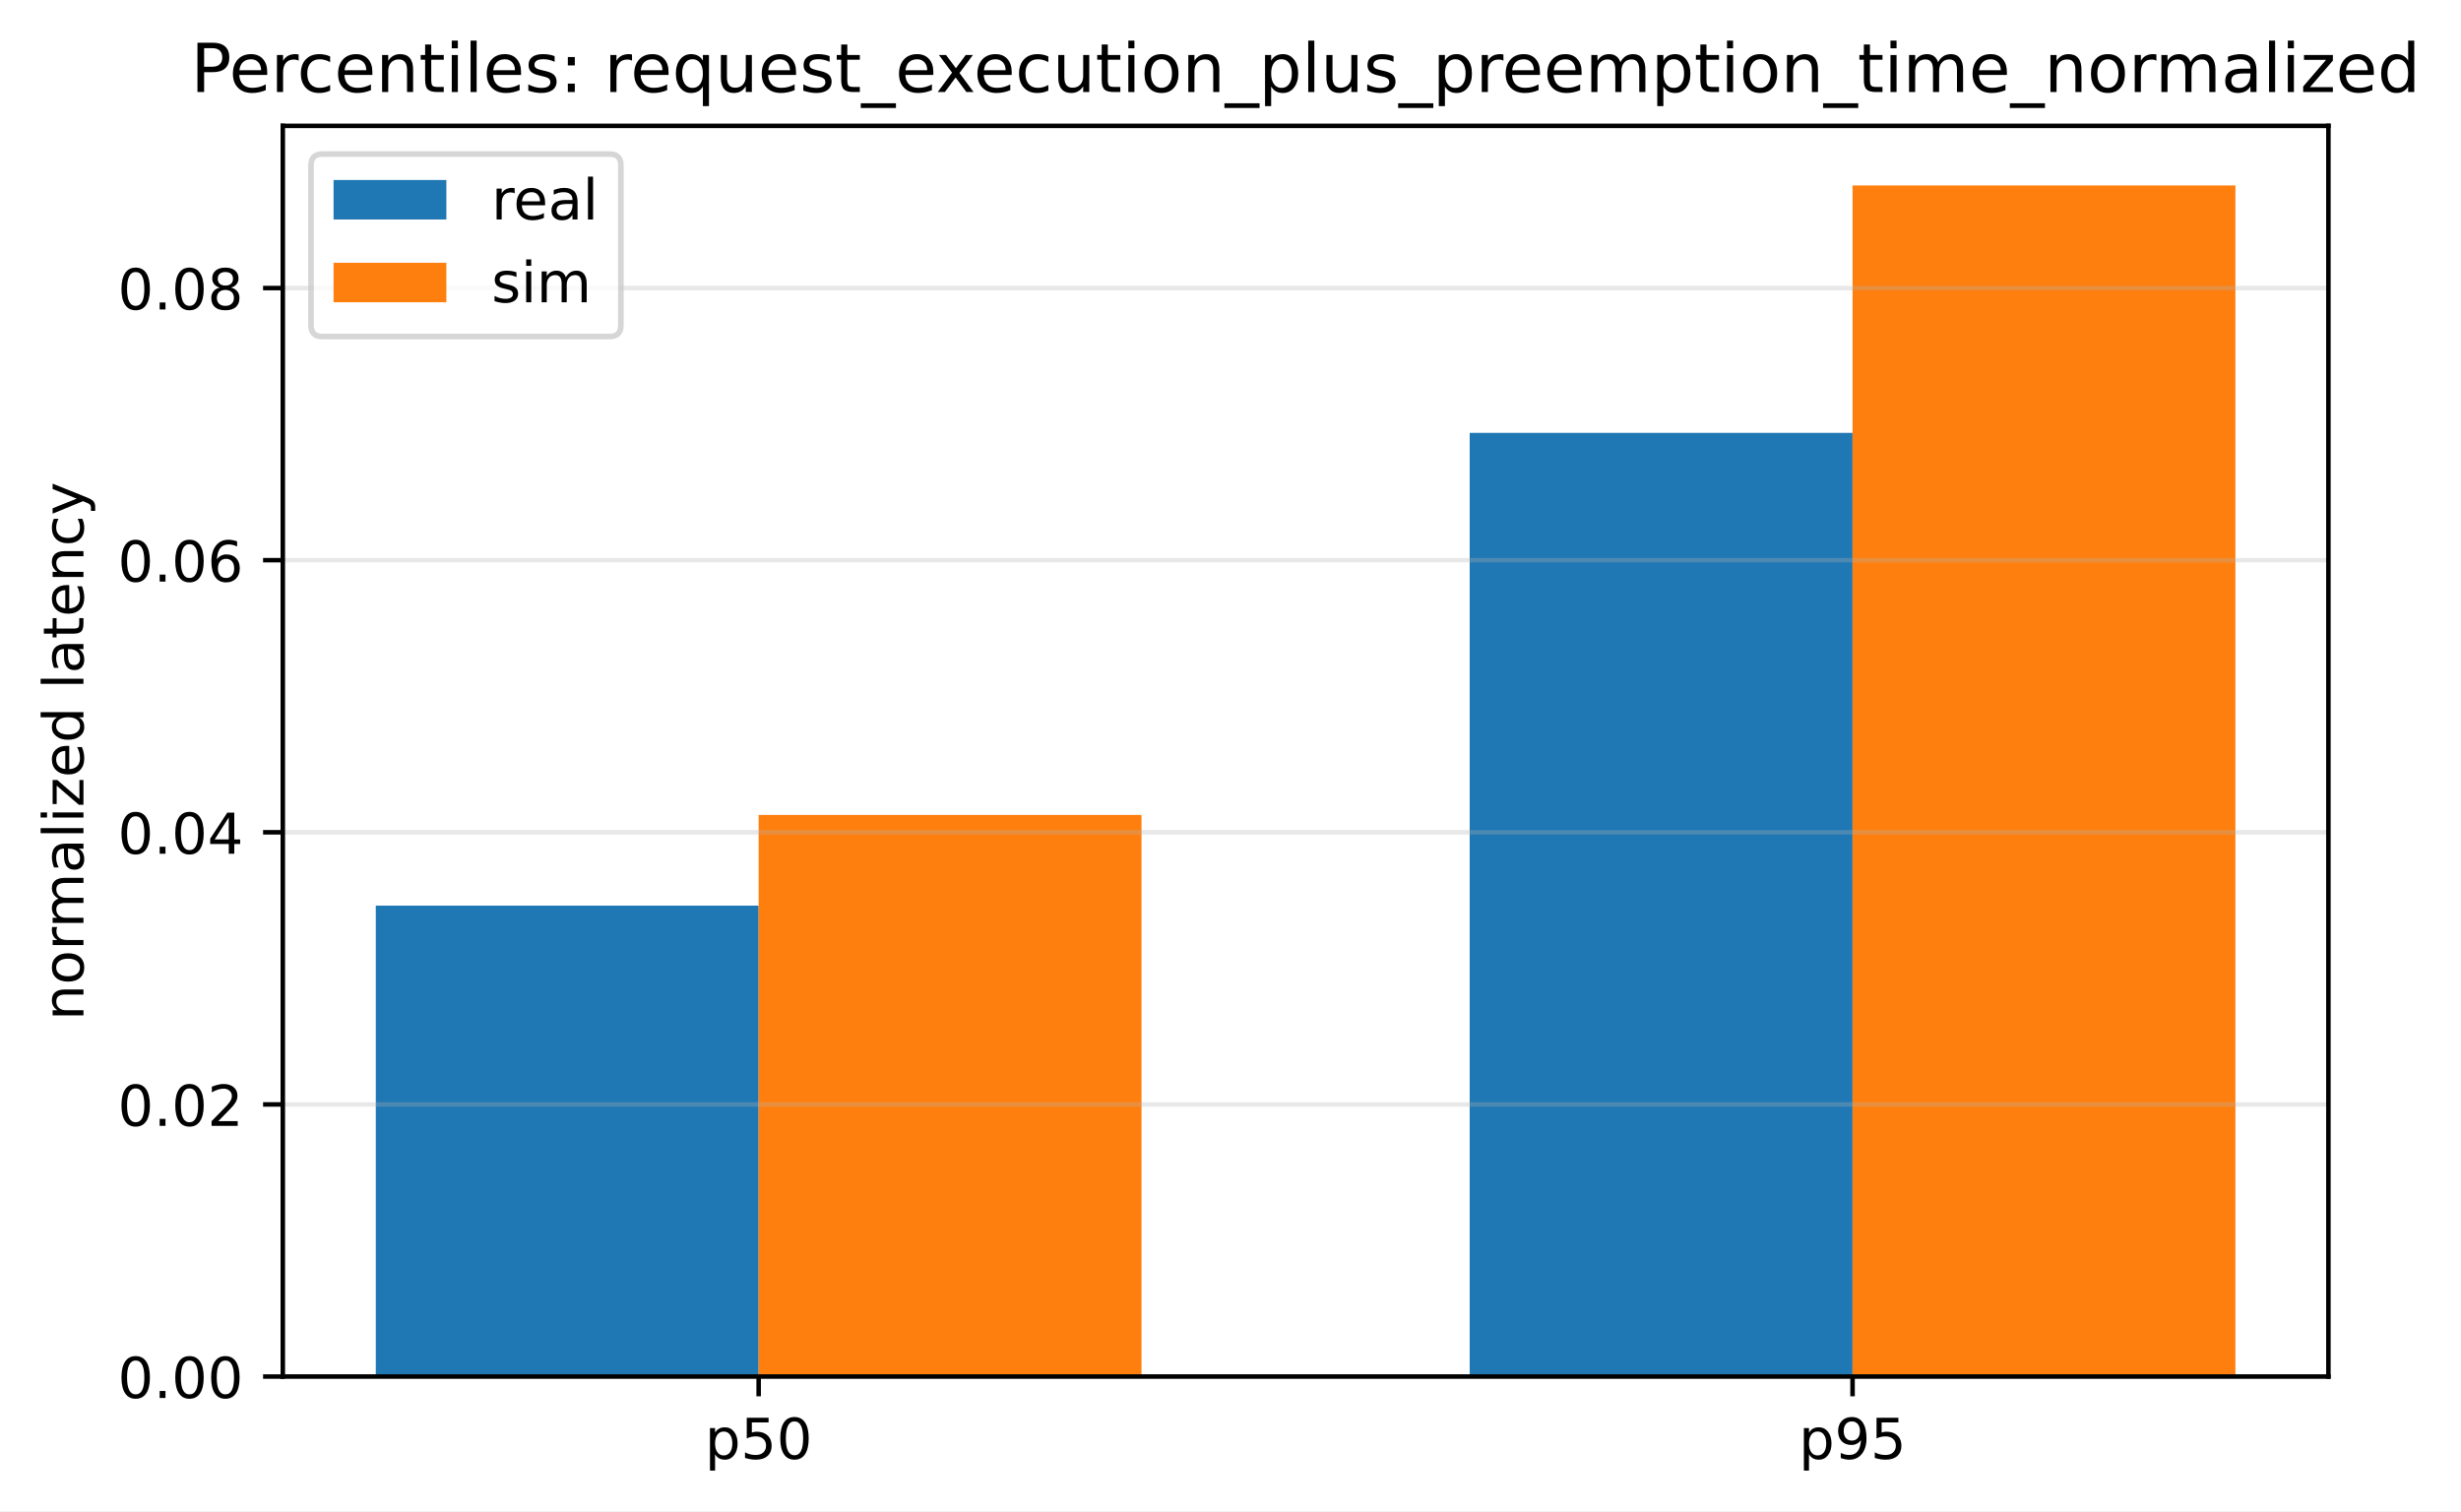
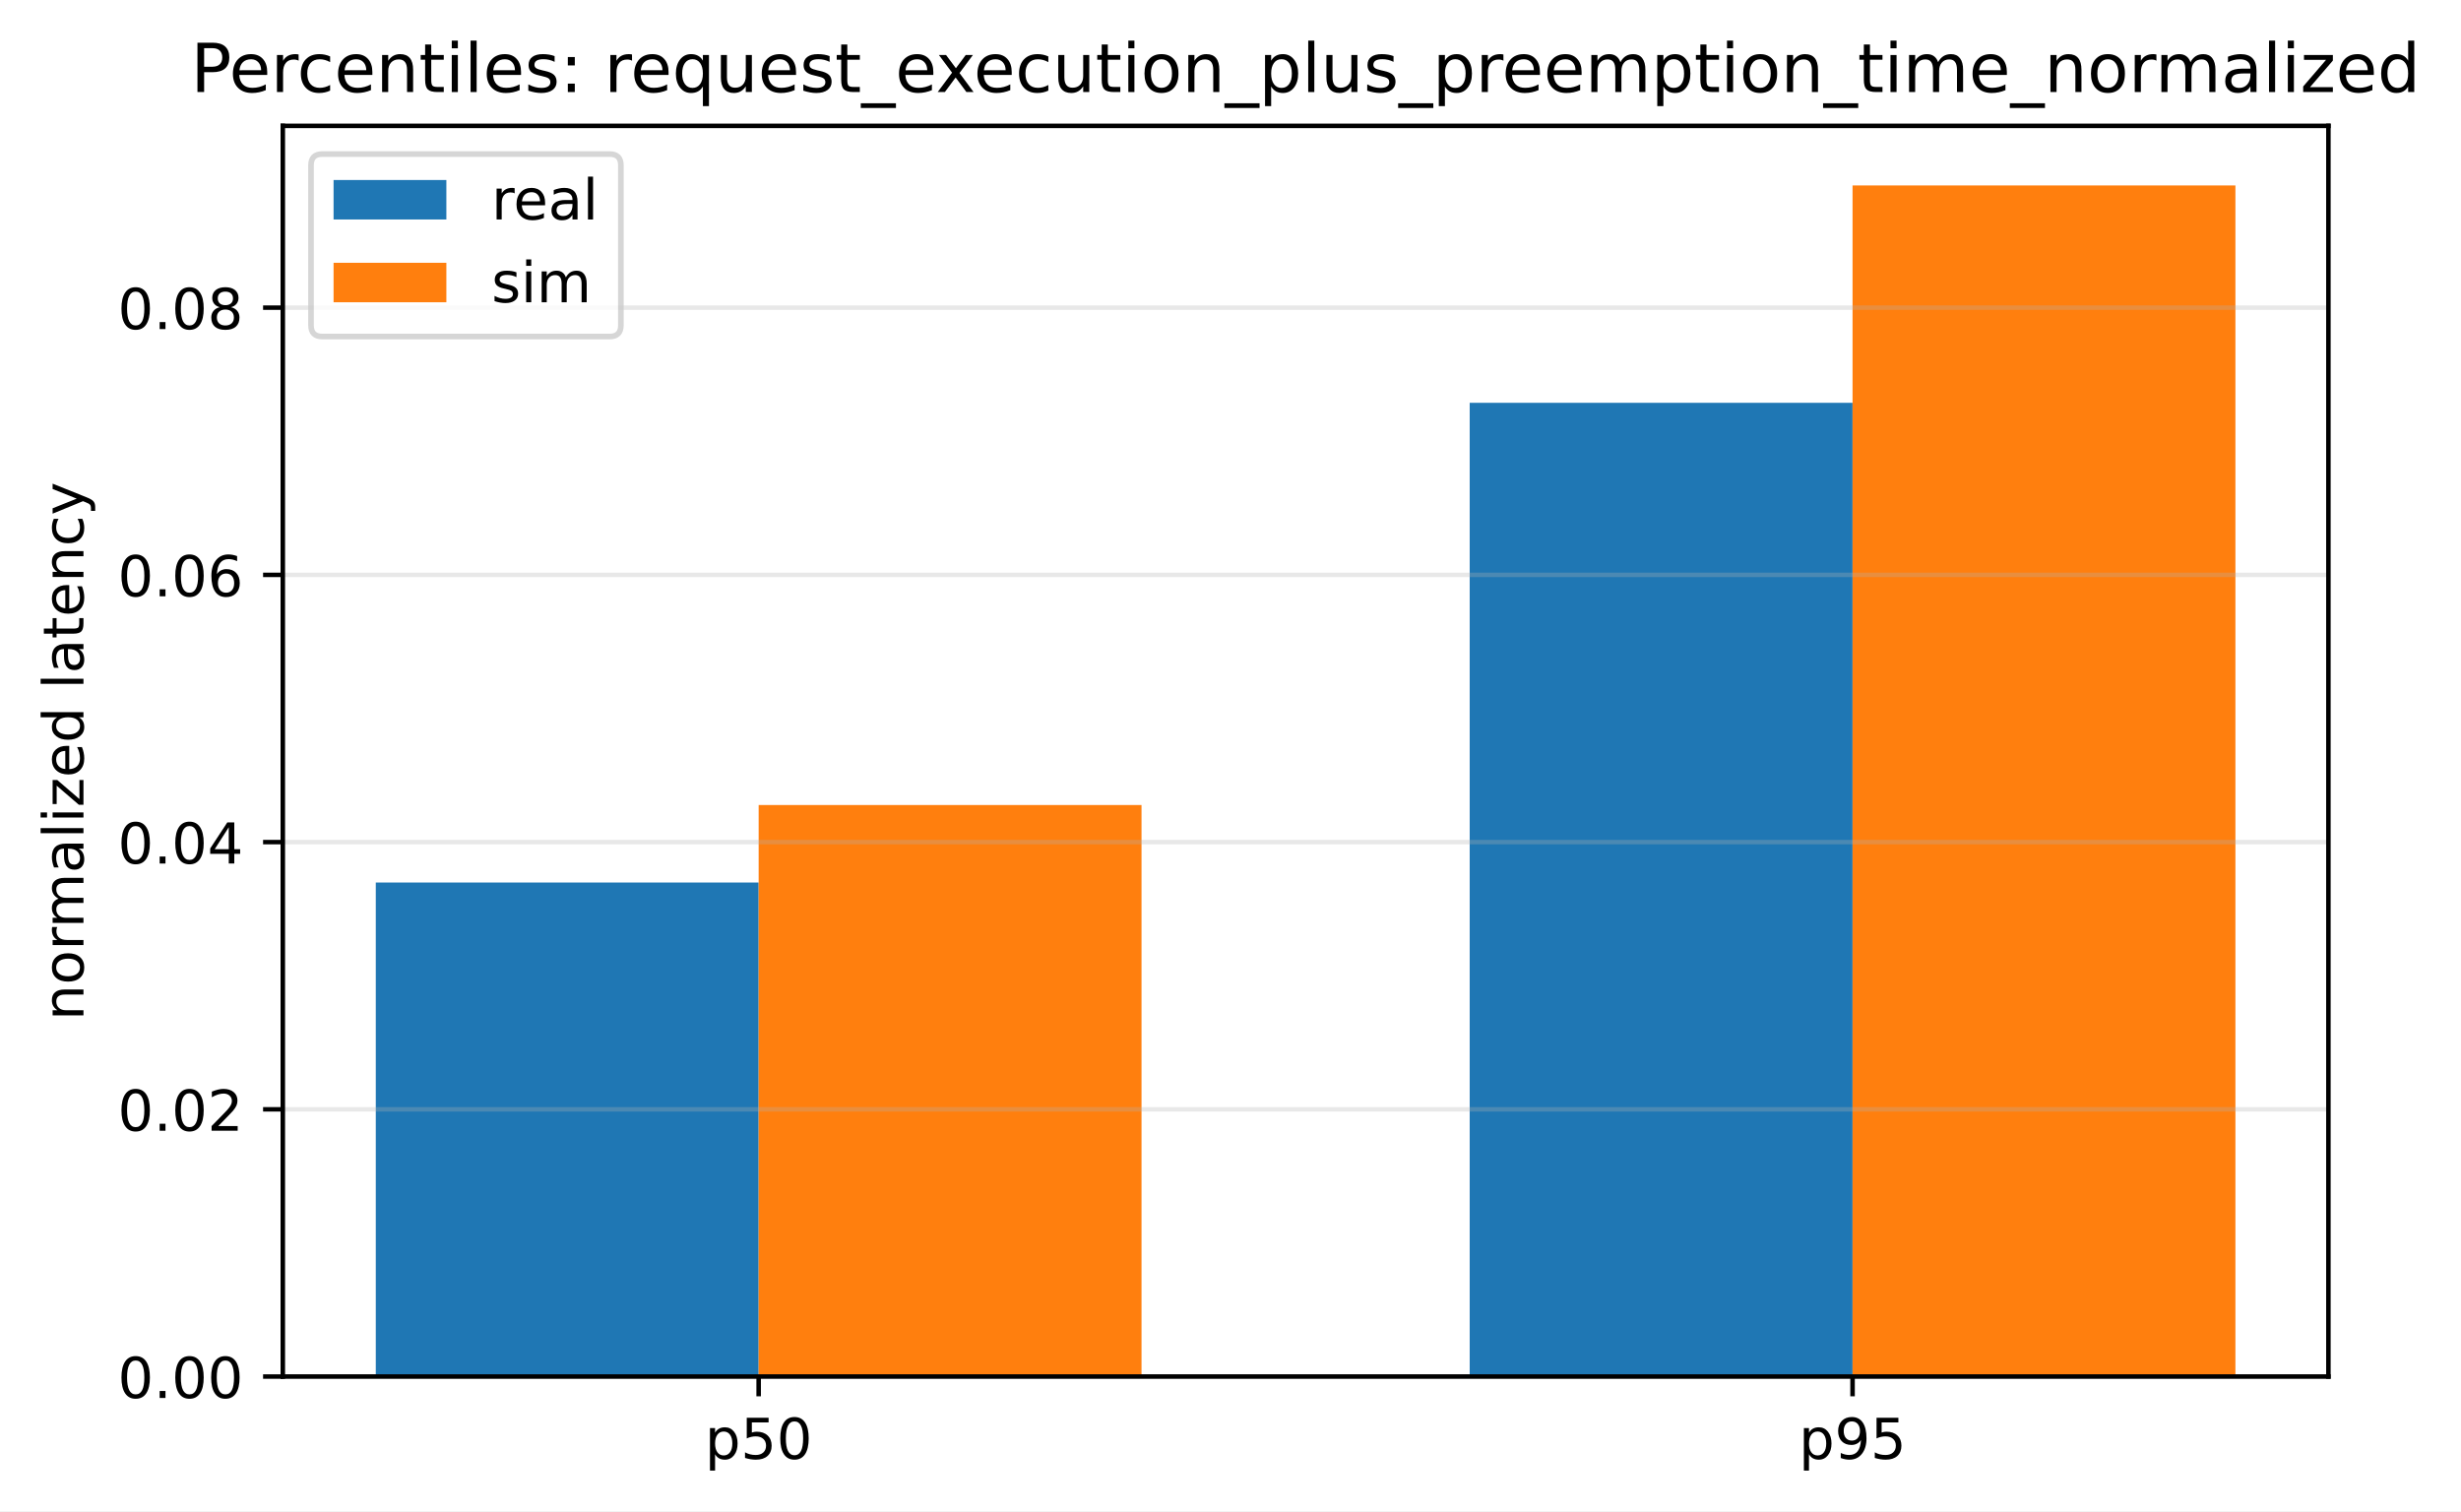
<svg xmlns="http://www.w3.org/2000/svg" xmlns:xlink="http://www.w3.org/1999/xlink" width="436.354pt" height="267.956pt" viewBox="0 0 436.354 267.956" version="1.1">
  <defs>
    <style type="text/css">*{stroke-linejoin: round; stroke-linecap: butt}</style>
  </defs>
  <g id="figure_1">
    <g id="patch_1">
      <path d="M 0 267.956  L 436.354 267.956  L 436.354 0  L 0 0  z " style="fill: #ffffff" />
    </g>
    <g id="axes_1">
      <g id="patch_2">
        <path d="M 50.144 244.078  L 412.844 244.078  L 412.844 22.318  L 50.144 22.318  z " style="fill: #ffffff" />
      </g>
      <g id="patch_3">
-         <path d="M 66.63 244.078  L 134.515 244.078  L 134.515 160.581  L 66.63 160.581  z " clip-path="url(#pdcc2e51483)" style="fill: #1f77b4" />
+         <path d="M 66.63 244.078  L 134.515 244.078  L 134.515 156.486  L 66.63 156.486  z " clip-path="url(#p9778bd8979)" style="fill: #1f77b4" />
      </g>
      <g id="patch_4">
-         <path d="M 260.587 244.078  L 328.472 244.078  L 328.472 76.757  L 260.587 76.757  z " clip-path="url(#pdcc2e51483)" style="fill: #1f77b4" />
+         <path d="M 260.587 244.078  L 328.472 244.078  L 328.472 71.421  L 260.587 71.421  z " clip-path="url(#p9778bd8979)" style="fill: #1f77b4" />
      </g>
      <g id="patch_5">
-         <path d="M 134.515 244.078  L 202.4 244.078  L 202.4 144.492  L 134.515 144.492  z " clip-path="url(#pdcc2e51483)" style="fill: #ff7f0e" />
+         <path d="M 134.515 244.078  L 202.4 244.078  L 202.4 142.743  L 134.515 142.743  z " clip-path="url(#p9778bd8979)" style="fill: #ff7f0e" />
      </g>
      <g id="patch_6">
-         <path d="M 328.472 244.078  L 396.357 244.078  L 396.357 32.878  L 328.472 32.878  z " clip-path="url(#pdcc2e51483)" style="fill: #ff7f0e" />
+         <path d="M 328.472 244.078  L 396.357 244.078  L 396.357 32.878  L 328.472 32.878  z " clip-path="url(#p9778bd8979)" style="fill: #ff7f0e" />
      </g>
      <g id="matplotlib.axis_1">
        <g id="xtick_1">
          <g id="line2d_1">
            <defs>
-               <path id="m219e8889ba" d="M 0 0  L 0 3.5  " style="stroke: #000000; stroke-width: 0.8" />
+               <path id="md5fdd8357a" d="M 0 0  L 0 3.5  " style="stroke: #000000; stroke-width: 0.8" />
            </defs>
            <g>
-               <use xlink:href="#m219e8889ba" x="134.515" y="244.078" style="stroke: #000000; stroke-width: 0.8" />
+               <use xlink:href="#md5fdd8357a" x="134.515" y="244.078" style="stroke: #000000; stroke-width: 0.8" />
            </g>
          </g>
          <g id="text_1">
            <g transform="translate(124.9784 258.6766) scale(0.1 -0.1)">
              <defs>
                <path id="DejaVuSans-70" d="M 1159 525  L 1159 -1331  L 581 -1331  L 581 3500  L 1159 3500  L 1159 2969  Q 1341 3281 1617 3432  Q 1894 3584 2278 3584  Q 2916 3584 3314 3078  Q 3713 2572 3713 1747  Q 3713 922 3314 415  Q 2916 -91 2278 -91  Q 1894 -91 1617 61  Q 1341 213 1159 525  z M 3116 1747  Q 3116 2381 2855 2742  Q 2594 3103 2138 3103  Q 1681 3103 1420 2742  Q 1159 2381 1159 1747  Q 1159 1113 1420 752  Q 1681 391 2138 391  Q 2594 391 2855 752  Q 3116 1113 3116 1747  z " transform="scale(0.015625)" />
                <path id="DejaVuSans-35" d="M 691 4666  L 3169 4666  L 3169 4134  L 1269 4134  L 1269 2991  Q 1406 3038 1543 3061  Q 1681 3084 1819 3084  Q 2600 3084 3056 2656  Q 3513 2228 3513 1497  Q 3513 744 3044 326  Q 2575 -91 1722 -91  Q 1428 -91 1123 -41  Q 819 9 494 109  L 494 744  Q 775 591 1075 516  Q 1375 441 1709 441  Q 2250 441 2565 725  Q 2881 1009 2881 1497  Q 2881 1984 2565 2268  Q 2250 2553 1709 2553  Q 1456 2553 1204 2497  Q 953 2441 691 2322  L 691 4666  z " transform="scale(0.015625)" />
                <path id="DejaVuSans-30" d="M 2034 4250  Q 1547 4250 1301 3770  Q 1056 3291 1056 2328  Q 1056 1369 1301 889  Q 1547 409 2034 409  Q 2525 409 2770 889  Q 3016 1369 3016 2328  Q 3016 3291 2770 3770  Q 2525 4250 2034 4250  z M 2034 4750  Q 2819 4750 3233 4129  Q 3647 3509 3647 2328  Q 3647 1150 3233 529  Q 2819 -91 2034 -91  Q 1250 -91 836 529  Q 422 1150 422 2328  Q 422 3509 836 4129  Q 1250 4750 2034 4750  z " transform="scale(0.015625)" />
              </defs>
              <use xlink:href="#DejaVuSans-70" />
              <use xlink:href="#DejaVuSans-35" transform="translate(63.47656 0)" />
              <use xlink:href="#DejaVuSans-30" transform="translate(127.0996 0)" />
            </g>
          </g>
        </g>
        <g id="xtick_2">
          <g id="line2d_2">
            <g>
-               <use xlink:href="#m219e8889ba" x="328.472" y="244.078" style="stroke: #000000; stroke-width: 0.8" />
+               <use xlink:href="#md5fdd8357a" x="328.472" y="244.078" style="stroke: #000000; stroke-width: 0.8" />
            </g>
          </g>
          <g id="text_2">
            <g transform="translate(318.9356 258.6766) scale(0.1 -0.1)">
              <defs>
                <path id="DejaVuSans-39" d="M 703 97  L 703 672  Q 941 559 1184 500  Q 1428 441 1663 441  Q 2288 441 2617 861  Q 2947 1281 2994 2138  Q 2813 1869 2534 1725  Q 2256 1581 1919 1581  Q 1219 1581 811 2004  Q 403 2428 403 3163  Q 403 3881 828 4315  Q 1253 4750 1959 4750  Q 2769 4750 3195 4129  Q 3622 3509 3622 2328  Q 3622 1225 3098 567  Q 2575 -91 1691 -91  Q 1453 -91 1209 -44  Q 966 3 703 97  z M 1959 2075  Q 2384 2075 2632 2365  Q 2881 2656 2881 3163  Q 2881 3666 2632 3958  Q 2384 4250 1959 4250  Q 1534 4250 1286 3958  Q 1038 3666 1038 3163  Q 1038 2656 1286 2365  Q 1534 2075 1959 2075  z " transform="scale(0.015625)" />
              </defs>
              <use xlink:href="#DejaVuSans-70" />
              <use xlink:href="#DejaVuSans-39" transform="translate(63.47656 0)" />
              <use xlink:href="#DejaVuSans-35" transform="translate(127.0996 0)" />
            </g>
          </g>
        </g>
      </g>
      <g id="matplotlib.axis_2">
        <g id="ytick_1">
          <g id="line2d_3">
-             <path d="M 50.144 244.078  L 412.844 244.078  " clip-path="url(#pdcc2e51483)" style="fill: none; stroke: #b0b0b0; stroke-opacity: 0.3; stroke-width: 0.8; stroke-linecap: square" />
+             <path d="M 50.144 244.078  L 412.844 244.078  " clip-path="url(#p9778bd8979)" style="fill: none; stroke: #b0b0b0; stroke-opacity: 0.3; stroke-width: 0.8; stroke-linecap: square" />
          </g>
          <g id="line2d_4">
            <defs>
-               <path id="m054b77c4bf" d="M 0 0  L -3.5 0  " style="stroke: #000000; stroke-width: 0.8" />
+               <path id="m6e3b60de22" d="M 0 0  L -3.5 0  " style="stroke: #000000; stroke-width: 0.8" />
            </defs>
            <g>
-               <use xlink:href="#m054b77c4bf" x="50.144" y="244.078" style="stroke: #000000; stroke-width: 0.8" />
+               <use xlink:href="#m6e3b60de22" x="50.144" y="244.078" style="stroke: #000000; stroke-width: 0.8" />
            </g>
          </g>
          <g id="text_3">
            <g transform="translate(20.87813 247.8773) scale(0.1 -0.1)">
              <defs>
                <path id="DejaVuSans-2e" d="M 684 794  L 1344 794  L 1344 0  L 684 0  L 684 794  z " transform="scale(0.015625)" />
              </defs>
              <use xlink:href="#DejaVuSans-30" />
              <use xlink:href="#DejaVuSans-2e" transform="translate(63.62305 0)" />
              <use xlink:href="#DejaVuSans-30" transform="translate(95.41016 0)" />
              <use xlink:href="#DejaVuSans-30" transform="translate(159.0332 0)" />
            </g>
          </g>
        </g>
        <g id="ytick_2">
          <g id="line2d_5">
-             <path d="M 50.144 195.827  L 412.844 195.827  " clip-path="url(#pdcc2e51483)" style="fill: none; stroke: #b0b0b0; stroke-opacity: 0.3; stroke-width: 0.8; stroke-linecap: square" />
+             <path d="M 50.144 196.696  L 412.844 196.696  " clip-path="url(#p9778bd8979)" style="fill: none; stroke: #b0b0b0; stroke-opacity: 0.3; stroke-width: 0.8; stroke-linecap: square" />
          </g>
          <g id="line2d_6">
            <g>
-               <use xlink:href="#m054b77c4bf" x="50.144" y="195.827" style="stroke: #000000; stroke-width: 0.8" />
+               <use xlink:href="#m6e3b60de22" x="50.144" y="196.696" style="stroke: #000000; stroke-width: 0.8" />
            </g>
          </g>
          <g id="text_4">
-             <g transform="translate(20.87813 199.6261) scale(0.1 -0.1)">
+             <g transform="translate(20.87813 200.4952) scale(0.1 -0.1)">
              <defs>
                <path id="DejaVuSans-32" d="M 1228 531  L 3431 531  L 3431 0  L 469 0  L 469 531  Q 828 903 1448 1529  Q 2069 2156 2228 2338  Q 2531 2678 2651 2914  Q 2772 3150 2772 3378  Q 2772 3750 2511 3984  Q 2250 4219 1831 4219  Q 1534 4219 1204 4116  Q 875 4013 500 3803  L 500 4441  Q 881 4594 1212 4672  Q 1544 4750 1819 4750  Q 2544 4750 2975 4387  Q 3406 4025 3406 3419  Q 3406 3131 3298 2873  Q 3191 2616 2906 2266  Q 2828 2175 2409 1742  Q 1991 1309 1228 531  z " transform="scale(0.015625)" />
              </defs>
              <use xlink:href="#DejaVuSans-30" />
              <use xlink:href="#DejaVuSans-2e" transform="translate(63.62305 0)" />
              <use xlink:href="#DejaVuSans-30" transform="translate(95.41016 0)" />
              <use xlink:href="#DejaVuSans-32" transform="translate(159.0332 0)" />
            </g>
          </g>
        </g>
        <g id="ytick_3">
          <g id="line2d_7">
-             <path d="M 50.144 147.576  L 412.844 147.576  " clip-path="url(#pdcc2e51483)" style="fill: none; stroke: #b0b0b0; stroke-opacity: 0.3; stroke-width: 0.8; stroke-linecap: square" />
+             <path d="M 50.144 149.314  L 412.844 149.314  " clip-path="url(#p9778bd8979)" style="fill: none; stroke: #b0b0b0; stroke-opacity: 0.3; stroke-width: 0.8; stroke-linecap: square" />
          </g>
          <g id="line2d_8">
            <g>
-               <use xlink:href="#m054b77c4bf" x="50.144" y="147.576" style="stroke: #000000; stroke-width: 0.8" />
+               <use xlink:href="#m6e3b60de22" x="50.144" y="149.314" style="stroke: #000000; stroke-width: 0.8" />
            </g>
          </g>
          <g id="text_5">
-             <g transform="translate(20.87813 151.3749) scale(0.1 -0.1)">
+             <g transform="translate(20.87813 153.1131) scale(0.1 -0.1)">
              <defs>
                <path id="DejaVuSans-34" d="M 2419 4116  L 825 1625  L 2419 1625  L 2419 4116  z M 2253 4666  L 3047 4666  L 3047 1625  L 3713 1625  L 3713 1100  L 3047 1100  L 3047 0  L 2419 0  L 2419 1100  L 313 1100  L 313 1709  L 2253 4666  z " transform="scale(0.015625)" />
              </defs>
              <use xlink:href="#DejaVuSans-30" />
              <use xlink:href="#DejaVuSans-2e" transform="translate(63.62305 0)" />
              <use xlink:href="#DejaVuSans-30" transform="translate(95.41016 0)" />
              <use xlink:href="#DejaVuSans-34" transform="translate(159.0332 0)" />
            </g>
          </g>
        </g>
        <g id="ytick_4">
          <g id="line2d_9">
-             <path d="M 50.144 99.325  L 412.844 99.325  " clip-path="url(#pdcc2e51483)" style="fill: none; stroke: #b0b0b0; stroke-opacity: 0.3; stroke-width: 0.8; stroke-linecap: square" />
+             <path d="M 50.144 101.932  L 412.844 101.932  " clip-path="url(#p9778bd8979)" style="fill: none; stroke: #b0b0b0; stroke-opacity: 0.3; stroke-width: 0.8; stroke-linecap: square" />
          </g>
          <g id="line2d_10">
            <g>
-               <use xlink:href="#m054b77c4bf" x="50.144" y="99.325" style="stroke: #000000; stroke-width: 0.8" />
+               <use xlink:href="#m6e3b60de22" x="50.144" y="101.932" style="stroke: #000000; stroke-width: 0.8" />
            </g>
          </g>
          <g id="text_6">
-             <g transform="translate(20.87813 103.1237) scale(0.1 -0.1)">
+             <g transform="translate(20.87813 105.7309) scale(0.1 -0.1)">
              <defs>
                <path id="DejaVuSans-36" d="M 2113 2584  Q 1688 2584 1439 2293  Q 1191 2003 1191 1497  Q 1191 994 1439 701  Q 1688 409 2113 409  Q 2538 409 2786 701  Q 3034 994 3034 1497  Q 3034 2003 2786 2293  Q 2538 2584 2113 2584  z M 3366 4563  L 3366 3988  Q 3128 4100 2886 4159  Q 2644 4219 2406 4219  Q 1781 4219 1451 3797  Q 1122 3375 1075 2522  Q 1259 2794 1537 2939  Q 1816 3084 2150 3084  Q 2853 3084 3261 2657  Q 3669 2231 3669 1497  Q 3669 778 3244 343  Q 2819 -91 2113 -91  Q 1303 -91 875 529  Q 447 1150 447 2328  Q 447 3434 972 4092  Q 1497 4750 2381 4750  Q 2619 4750 2861 4703  Q 3103 4656 3366 4563  z " transform="scale(0.015625)" />
              </defs>
              <use xlink:href="#DejaVuSans-30" />
              <use xlink:href="#DejaVuSans-2e" transform="translate(63.62305 0)" />
              <use xlink:href="#DejaVuSans-30" transform="translate(95.41016 0)" />
              <use xlink:href="#DejaVuSans-36" transform="translate(159.0332 0)" />
            </g>
          </g>
        </g>
        <g id="ytick_5">
          <g id="line2d_11">
-             <path d="M 50.144 51.073  L 412.844 51.073  " clip-path="url(#pdcc2e51483)" style="fill: none; stroke: #b0b0b0; stroke-opacity: 0.3; stroke-width: 0.8; stroke-linecap: square" />
+             <path d="M 50.144 54.55  L 412.844 54.55  " clip-path="url(#p9778bd8979)" style="fill: none; stroke: #b0b0b0; stroke-opacity: 0.3; stroke-width: 0.8; stroke-linecap: square" />
          </g>
          <g id="line2d_12">
            <g>
-               <use xlink:href="#m054b77c4bf" x="50.144" y="51.073" style="stroke: #000000; stroke-width: 0.8" />
+               <use xlink:href="#m6e3b60de22" x="50.144" y="54.55" style="stroke: #000000; stroke-width: 0.8" />
            </g>
          </g>
          <g id="text_7">
-             <g transform="translate(20.87813 54.87253) scale(0.1 -0.1)">
+             <g transform="translate(20.87813 58.34881) scale(0.1 -0.1)">
              <defs>
                <path id="DejaVuSans-38" d="M 2034 2216  Q 1584 2216 1326 1975  Q 1069 1734 1069 1313  Q 1069 891 1326 650  Q 1584 409 2034 409  Q 2484 409 2743 651  Q 3003 894 3003 1313  Q 3003 1734 2745 1975  Q 2488 2216 2034 2216  z M 1403 2484  Q 997 2584 770 2862  Q 544 3141 544 3541  Q 544 4100 942 4425  Q 1341 4750 2034 4750  Q 2731 4750 3128 4425  Q 3525 4100 3525 3541  Q 3525 3141 3298 2862  Q 3072 2584 2669 2484  Q 3125 2378 3379 2068  Q 3634 1759 3634 1313  Q 3634 634 3220 271  Q 2806 -91 2034 -91  Q 1263 -91 848 271  Q 434 634 434 1313  Q 434 1759 690 2068  Q 947 2378 1403 2484  z M 1172 3481  Q 1172 3119 1398 2916  Q 1625 2713 2034 2713  Q 2441 2713 2670 2916  Q 2900 3119 2900 3481  Q 2900 3844 2670 4047  Q 2441 4250 2034 4250  Q 1625 4250 1398 4047  Q 1172 3844 1172 3481  z " transform="scale(0.015625)" />
              </defs>
              <use xlink:href="#DejaVuSans-30" />
              <use xlink:href="#DejaVuSans-2e" transform="translate(63.62305 0)" />
              <use xlink:href="#DejaVuSans-30" transform="translate(95.41016 0)" />
              <use xlink:href="#DejaVuSans-38" transform="translate(159.0332 0)" />
            </g>
          </g>
        </g>
        <g id="text_8">
          <g transform="translate(14.79844 180.938) rotate(-90) scale(0.1 -0.1)">
            <defs>
              <path id="DejaVuSans-6e" d="M 3513 2113  L 3513 0  L 2938 0  L 2938 2094  Q 2938 2591 2744 2837  Q 2550 3084 2163 3084  Q 1697 3084 1428 2787  Q 1159 2491 1159 1978  L 1159 0  L 581 0  L 581 3500  L 1159 3500  L 1159 2956  Q 1366 3272 1645 3428  Q 1925 3584 2291 3584  Q 2894 3584 3203 3211  Q 3513 2838 3513 2113  z " transform="scale(0.015625)" />
              <path id="DejaVuSans-6f" d="M 1959 3097  Q 1497 3097 1228 2736  Q 959 2375 959 1747  Q 959 1119 1226 758  Q 1494 397 1959 397  Q 2419 397 2687 759  Q 2956 1122 2956 1747  Q 2956 2369 2687 2733  Q 2419 3097 1959 3097  z M 1959 3584  Q 2709 3584 3137 3096  Q 3566 2609 3566 1747  Q 3566 888 3137 398  Q 2709 -91 1959 -91  Q 1206 -91 779 398  Q 353 888 353 1747  Q 353 2609 779 3096  Q 1206 3584 1959 3584  z " transform="scale(0.015625)" />
              <path id="DejaVuSans-72" d="M 2631 2963  Q 2534 3019 2420 3045  Q 2306 3072 2169 3072  Q 1681 3072 1420 2755  Q 1159 2438 1159 1844  L 1159 0  L 581 0  L 581 3500  L 1159 3500  L 1159 2956  Q 1341 3275 1631 3429  Q 1922 3584 2338 3584  Q 2397 3584 2469 3576  Q 2541 3569 2628 3553  L 2631 2963  z " transform="scale(0.015625)" />
              <path id="DejaVuSans-6d" d="M 3328 2828  Q 3544 3216 3844 3400  Q 4144 3584 4550 3584  Q 5097 3584 5394 3201  Q 5691 2819 5691 2113  L 5691 0  L 5113 0  L 5113 2094  Q 5113 2597 4934 2840  Q 4756 3084 4391 3084  Q 3944 3084 3684 2787  Q 3425 2491 3425 1978  L 3425 0  L 2847 0  L 2847 2094  Q 2847 2600 2669 2842  Q 2491 3084 2119 3084  Q 1678 3084 1418 2786  Q 1159 2488 1159 1978  L 1159 0  L 581 0  L 581 3500  L 1159 3500  L 1159 2956  Q 1356 3278 1631 3431  Q 1906 3584 2284 3584  Q 2666 3584 2933 3390  Q 3200 3197 3328 2828  z " transform="scale(0.015625)" />
              <path id="DejaVuSans-61" d="M 2194 1759  Q 1497 1759 1228 1600  Q 959 1441 959 1056  Q 959 750 1161 570  Q 1363 391 1709 391  Q 2188 391 2477 730  Q 2766 1069 2766 1631  L 2766 1759  L 2194 1759  z M 3341 1997  L 3341 0  L 2766 0  L 2766 531  Q 2569 213 2275 61  Q 1981 -91 1556 -91  Q 1019 -91 701 211  Q 384 513 384 1019  Q 384 1609 779 1909  Q 1175 2209 1959 2209  L 2766 2209  L 2766 2266  Q 2766 2663 2505 2880  Q 2244 3097 1772 3097  Q 1472 3097 1187 3025  Q 903 2953 641 2809  L 641 3341  Q 956 3463 1253 3523  Q 1550 3584 1831 3584  Q 2591 3584 2966 3190  Q 3341 2797 3341 1997  z " transform="scale(0.015625)" />
              <path id="DejaVuSans-6c" d="M 603 4863  L 1178 4863  L 1178 0  L 603 0  L 603 4863  z " transform="scale(0.015625)" />
              <path id="DejaVuSans-69" d="M 603 3500  L 1178 3500  L 1178 0  L 603 0  L 603 3500  z M 603 4863  L 1178 4863  L 1178 4134  L 603 4134  L 603 4863  z " transform="scale(0.015625)" />
              <path id="DejaVuSans-7a" d="M 353 3500  L 3084 3500  L 3084 2975  L 922 459  L 3084 459  L 3084 0  L 275 0  L 275 525  L 2438 3041  L 353 3041  L 353 3500  z " transform="scale(0.015625)" />
              <path id="DejaVuSans-65" d="M 3597 1894  L 3597 1613  L 953 1613  Q 991 1019 1311 708  Q 1631 397 2203 397  Q 2534 397 2845 478  Q 3156 559 3463 722  L 3463 178  Q 3153 47 2828 -22  Q 2503 -91 2169 -91  Q 1331 -91 842 396  Q 353 884 353 1716  Q 353 2575 817 3079  Q 1281 3584 2069 3584  Q 2775 3584 3186 3129  Q 3597 2675 3597 1894  z M 3022 2063  Q 3016 2534 2758 2815  Q 2500 3097 2075 3097  Q 1594 3097 1305 2825  Q 1016 2553 972 2059  L 3022 2063  z " transform="scale(0.015625)" />
              <path id="DejaVuSans-64" d="M 2906 2969  L 2906 4863  L 3481 4863  L 3481 0  L 2906 0  L 2906 525  Q 2725 213 2448 61  Q 2172 -91 1784 -91  Q 1150 -91 751 415  Q 353 922 353 1747  Q 353 2572 751 3078  Q 1150 3584 1784 3584  Q 2172 3584 2448 3432  Q 2725 3281 2906 2969  z M 947 1747  Q 947 1113 1208 752  Q 1469 391 1925 391  Q 2381 391 2643 752  Q 2906 1113 2906 1747  Q 2906 2381 2643 2742  Q 2381 3103 1925 3103  Q 1469 3103 1208 2742  Q 947 2381 947 1747  z " transform="scale(0.015625)" />
              <path id="DejaVuSans-20" transform="scale(0.015625)" />
              <path id="DejaVuSans-74" d="M 1172 4494  L 1172 3500  L 2356 3500  L 2356 3053  L 1172 3053  L 1172 1153  Q 1172 725 1289 603  Q 1406 481 1766 481  L 2356 481  L 2356 0  L 1766 0  Q 1100 0 847 248  Q 594 497 594 1153  L 594 3053  L 172 3053  L 172 3500  L 594 3500  L 594 4494  L 1172 4494  z " transform="scale(0.015625)" />
              <path id="DejaVuSans-63" d="M 3122 3366  L 3122 2828  Q 2878 2963 2633 3030  Q 2388 3097 2138 3097  Q 1578 3097 1268 2742  Q 959 2388 959 1747  Q 959 1106 1268 751  Q 1578 397 2138 397  Q 2388 397 2633 464  Q 2878 531 3122 666  L 3122 134  Q 2881 22 2623 -34  Q 2366 -91 2075 -91  Q 1284 -91 818 406  Q 353 903 353 1747  Q 353 2603 823 3093  Q 1294 3584 2113 3584  Q 2378 3584 2631 3529  Q 2884 3475 3122 3366  z " transform="scale(0.015625)" />
              <path id="DejaVuSans-79" d="M 2059 -325  Q 1816 -950 1584 -1140  Q 1353 -1331 966 -1331  L 506 -1331  L 506 -850  L 844 -850  Q 1081 -850 1212 -737  Q 1344 -625 1503 -206  L 1606 56  L 191 3500  L 800 3500  L 1894 763  L 2988 3500  L 3597 3500  L 2059 -325  z " transform="scale(0.015625)" />
            </defs>
            <use xlink:href="#DejaVuSans-6e" />
            <use xlink:href="#DejaVuSans-6f" transform="translate(63.37891 0)" />
            <use xlink:href="#DejaVuSans-72" transform="translate(124.5605 0)" />
            <use xlink:href="#DejaVuSans-6d" transform="translate(163.9238 0)" />
            <use xlink:href="#DejaVuSans-61" transform="translate(261.3359 0)" />
            <use xlink:href="#DejaVuSans-6c" transform="translate(322.6152 0)" />
            <use xlink:href="#DejaVuSans-69" transform="translate(350.3984 0)" />
            <use xlink:href="#DejaVuSans-7a" transform="translate(378.1816 0)" />
            <use xlink:href="#DejaVuSans-65" transform="translate(430.6719 0)" />
            <use xlink:href="#DejaVuSans-64" transform="translate(492.1953 0)" />
            <use xlink:href="#DejaVuSans-20" transform="translate(555.6719 0)" />
            <use xlink:href="#DejaVuSans-6c" transform="translate(587.459 0)" />
            <use xlink:href="#DejaVuSans-61" transform="translate(615.2422 0)" />
            <use xlink:href="#DejaVuSans-74" transform="translate(676.5215 0)" />
            <use xlink:href="#DejaVuSans-65" transform="translate(715.7305 0)" />
            <use xlink:href="#DejaVuSans-6e" transform="translate(777.2539 0)" />
            <use xlink:href="#DejaVuSans-63" transform="translate(840.6328 0)" />
            <use xlink:href="#DejaVuSans-79" transform="translate(895.6133 0)" />
          </g>
        </g>
      </g>
      <g id="patch_7">
        <path d="M 50.144 244.078  L 50.144 22.318  " style="fill: none; stroke: #000000; stroke-width: 0.8; stroke-linejoin: miter; stroke-linecap: square" />
      </g>
      <g id="patch_8">
        <path d="M 412.844 244.078  L 412.844 22.318  " style="fill: none; stroke: #000000; stroke-width: 0.8; stroke-linejoin: miter; stroke-linecap: square" />
      </g>
      <g id="patch_9">
        <path d="M 50.144 244.078  L 412.844 244.078  " style="fill: none; stroke: #000000; stroke-width: 0.8; stroke-linejoin: miter; stroke-linecap: square" />
      </g>
      <g id="patch_10">
        <path d="M 50.144 22.318  L 412.844 22.318  " style="fill: none; stroke: #000000; stroke-width: 0.8; stroke-linejoin: miter; stroke-linecap: square" />
      </g>
      <g id="text_9">
        <g transform="translate(33.83313 16.31812) scale(0.12 -0.12)">
          <defs>
            <path id="DejaVuSans-50" d="M 1259 4147  L 1259 2394  L 2053 2394  Q 2494 2394 2734 2622  Q 2975 2850 2975 3272  Q 2975 3691 2734 3919  Q 2494 4147 2053 4147  L 1259 4147  z M 628 4666  L 2053 4666  Q 2838 4666 3239 4311  Q 3641 3956 3641 3272  Q 3641 2581 3239 2228  Q 2838 1875 2053 1875  L 1259 1875  L 1259 0  L 628 0  L 628 4666  z " transform="scale(0.015625)" />
            <path id="DejaVuSans-73" d="M 2834 3397  L 2834 2853  Q 2591 2978 2328 3040  Q 2066 3103 1784 3103  Q 1356 3103 1142 2972  Q 928 2841 928 2578  Q 928 2378 1081 2264  Q 1234 2150 1697 2047  L 1894 2003  Q 2506 1872 2764 1633  Q 3022 1394 3022 966  Q 3022 478 2636 193  Q 2250 -91 1575 -91  Q 1294 -91 989 -36  Q 684 19 347 128  L 347 722  Q 666 556 975 473  Q 1284 391 1588 391  Q 1994 391 2212 530  Q 2431 669 2431 922  Q 2431 1156 2273 1281  Q 2116 1406 1581 1522  L 1381 1569  Q 847 1681 609 1914  Q 372 2147 372 2553  Q 372 3047 722 3315  Q 1072 3584 1716 3584  Q 2034 3584 2315 3537  Q 2597 3491 2834 3397  z " transform="scale(0.015625)" />
            <path id="DejaVuSans-3a" d="M 750 794  L 1409 794  L 1409 0  L 750 0  L 750 794  z M 750 3309  L 1409 3309  L 1409 2516  L 750 2516  L 750 3309  z " transform="scale(0.015625)" />
            <path id="DejaVuSans-71" d="M 947 1747  Q 947 1113 1208 752  Q 1469 391 1925 391  Q 2381 391 2643 752  Q 2906 1113 2906 1747  Q 2906 2381 2643 2742  Q 2381 3103 1925 3103  Q 1469 3103 1208 2742  Q 947 2381 947 1747  z M 2906 525  Q 2725 213 2448 61  Q 2172 -91 1784 -91  Q 1150 -91 751 415  Q 353 922 353 1747  Q 353 2572 751 3078  Q 1150 3584 1784 3584  Q 2172 3584 2448 3432  Q 2725 3281 2906 2969  L 2906 3500  L 3481 3500  L 3481 -1331  L 2906 -1331  L 2906 525  z " transform="scale(0.015625)" />
            <path id="DejaVuSans-75" d="M 544 1381  L 544 3500  L 1119 3500  L 1119 1403  Q 1119 906 1312 657  Q 1506 409 1894 409  Q 2359 409 2629 706  Q 2900 1003 2900 1516  L 2900 3500  L 3475 3500  L 3475 0  L 2900 0  L 2900 538  Q 2691 219 2414 64  Q 2138 -91 1772 -91  Q 1169 -91 856 284  Q 544 659 544 1381  z M 1991 3584  L 1991 3584  z " transform="scale(0.015625)" />
            <path id="DejaVuSans-5f" d="M 3263 -1063  L 3263 -1509  L -63 -1509  L -63 -1063  L 3263 -1063  z " transform="scale(0.015625)" />
            <path id="DejaVuSans-78" d="M 3513 3500  L 2247 1797  L 3578 0  L 2900 0  L 1881 1375  L 863 0  L 184 0  L 1544 1831  L 300 3500  L 978 3500  L 1906 2253  L 2834 3500  L 3513 3500  z " transform="scale(0.015625)" />
          </defs>
          <use xlink:href="#DejaVuSans-50" />
          <use xlink:href="#DejaVuSans-65" transform="translate(56.67773 0)" />
          <use xlink:href="#DejaVuSans-72" transform="translate(118.2012 0)" />
          <use xlink:href="#DejaVuSans-63" transform="translate(157.0645 0)" />
          <use xlink:href="#DejaVuSans-65" transform="translate(212.0449 0)" />
          <use xlink:href="#DejaVuSans-6e" transform="translate(273.5684 0)" />
          <use xlink:href="#DejaVuSans-74" transform="translate(336.9473 0)" />
          <use xlink:href="#DejaVuSans-69" transform="translate(376.1562 0)" />
          <use xlink:href="#DejaVuSans-6c" transform="translate(403.9395 0)" />
          <use xlink:href="#DejaVuSans-65" transform="translate(431.7227 0)" />
          <use xlink:href="#DejaVuSans-73" transform="translate(493.2461 0)" />
          <use xlink:href="#DejaVuSans-3a" transform="translate(545.3457 0)" />
          <use xlink:href="#DejaVuSans-20" transform="translate(579.0371 0)" />
          <use xlink:href="#DejaVuSans-72" transform="translate(610.8242 0)" />
          <use xlink:href="#DejaVuSans-65" transform="translate(649.6875 0)" />
          <use xlink:href="#DejaVuSans-71" transform="translate(711.2109 0)" />
          <use xlink:href="#DejaVuSans-75" transform="translate(774.6875 0)" />
          <use xlink:href="#DejaVuSans-65" transform="translate(838.0664 0)" />
          <use xlink:href="#DejaVuSans-73" transform="translate(899.5898 0)" />
          <use xlink:href="#DejaVuSans-74" transform="translate(951.6895 0)" />
          <use xlink:href="#DejaVuSans-5f" transform="translate(990.8984 0)" />
          <use xlink:href="#DejaVuSans-65" transform="translate(1040.898 0)" />
          <use xlink:href="#DejaVuSans-78" transform="translate(1100.672 0)" />
          <use xlink:href="#DejaVuSans-65" transform="translate(1156.727 0)" />
          <use xlink:href="#DejaVuSans-63" transform="translate(1218.25 0)" />
          <use xlink:href="#DejaVuSans-75" transform="translate(1273.23 0)" />
          <use xlink:href="#DejaVuSans-74" transform="translate(1336.609 0)" />
          <use xlink:href="#DejaVuSans-69" transform="translate(1375.818 0)" />
          <use xlink:href="#DejaVuSans-6f" transform="translate(1403.602 0)" />
          <use xlink:href="#DejaVuSans-6e" transform="translate(1464.783 0)" />
          <use xlink:href="#DejaVuSans-5f" transform="translate(1528.162 0)" />
          <use xlink:href="#DejaVuSans-70" transform="translate(1578.162 0)" />
          <use xlink:href="#DejaVuSans-6c" transform="translate(1641.639 0)" />
          <use xlink:href="#DejaVuSans-75" transform="translate(1669.422 0)" />
          <use xlink:href="#DejaVuSans-73" transform="translate(1732.801 0)" />
          <use xlink:href="#DejaVuSans-5f" transform="translate(1784.9 0)" />
          <use xlink:href="#DejaVuSans-70" transform="translate(1834.9 0)" />
          <use xlink:href="#DejaVuSans-72" transform="translate(1898.377 0)" />
          <use xlink:href="#DejaVuSans-65" transform="translate(1937.24 0)" />
          <use xlink:href="#DejaVuSans-65" transform="translate(1998.764 0)" />
          <use xlink:href="#DejaVuSans-6d" transform="translate(2060.287 0)" />
          <use xlink:href="#DejaVuSans-70" transform="translate(2157.699 0)" />
          <use xlink:href="#DejaVuSans-74" transform="translate(2221.176 0)" />
          <use xlink:href="#DejaVuSans-69" transform="translate(2260.385 0)" />
          <use xlink:href="#DejaVuSans-6f" transform="translate(2288.168 0)" />
          <use xlink:href="#DejaVuSans-6e" transform="translate(2349.35 0)" />
          <use xlink:href="#DejaVuSans-5f" transform="translate(2412.729 0)" />
          <use xlink:href="#DejaVuSans-74" transform="translate(2462.729 0)" />
          <use xlink:href="#DejaVuSans-69" transform="translate(2501.938 0)" />
          <use xlink:href="#DejaVuSans-6d" transform="translate(2529.721 0)" />
          <use xlink:href="#DejaVuSans-65" transform="translate(2627.133 0)" />
          <use xlink:href="#DejaVuSans-5f" transform="translate(2688.656 0)" />
          <use xlink:href="#DejaVuSans-6e" transform="translate(2738.656 0)" />
          <use xlink:href="#DejaVuSans-6f" transform="translate(2802.035 0)" />
          <use xlink:href="#DejaVuSans-72" transform="translate(2863.217 0)" />
          <use xlink:href="#DejaVuSans-6d" transform="translate(2902.58 0)" />
          <use xlink:href="#DejaVuSans-61" transform="translate(2999.992 0)" />
          <use xlink:href="#DejaVuSans-6c" transform="translate(3061.271 0)" />
          <use xlink:href="#DejaVuSans-69" transform="translate(3089.055 0)" />
          <use xlink:href="#DejaVuSans-7a" transform="translate(3116.838 0)" />
          <use xlink:href="#DejaVuSans-65" transform="translate(3169.328 0)" />
          <use xlink:href="#DejaVuSans-64" transform="translate(3230.852 0)" />
        </g>
      </g>
      <g id="legend_1">
        <g id="patch_11">
          <path d="M 57.144 59.674  L 108.089 59.674  Q 110.089 59.674 110.089 57.674  L 110.089 29.318  Q 110.089 27.318 108.089 27.318  L 57.144 27.318  Q 55.144 27.318 55.144 29.318  L 55.144 57.674  Q 55.144 59.674 57.144 59.674  z " style="fill: #ffffff; opacity: 0.8; stroke: #cccccc; stroke-linejoin: miter" />
        </g>
        <g id="patch_12">
          <path d="M 59.144 38.917  L 79.144 38.917  L 79.144 31.917  L 59.144 31.917  z " style="fill: #1f77b4" />
        </g>
        <g id="text_10">
          <g transform="translate(87.14375 38.91656) scale(0.1 -0.1)">
            <use xlink:href="#DejaVuSans-72" />
            <use xlink:href="#DejaVuSans-65" transform="translate(38.86328 0)" />
            <use xlink:href="#DejaVuSans-61" transform="translate(100.3867 0)" />
            <use xlink:href="#DejaVuSans-6c" transform="translate(161.666 0)" />
          </g>
        </g>
        <g id="patch_13">
          <path d="M 59.144 53.595  L 79.144 53.595  L 79.144 46.595  L 59.144 46.595  z " style="fill: #ff7f0e" />
        </g>
        <g id="text_11">
          <g transform="translate(87.14375 53.59469) scale(0.1 -0.1)">
            <use xlink:href="#DejaVuSans-73" />
            <use xlink:href="#DejaVuSans-69" transform="translate(52.09961 0)" />
            <use xlink:href="#DejaVuSans-6d" transform="translate(79.88281 0)" />
          </g>
        </g>
      </g>
    </g>
  </g>
  <defs>
-     <clipPath id="pdcc2e51483">
+     <clipPath id="p9778bd8979">
      <rect x="50.144" y="22.318" width="362.7" height="221.76" />
    </clipPath>
  </defs>
</svg>
